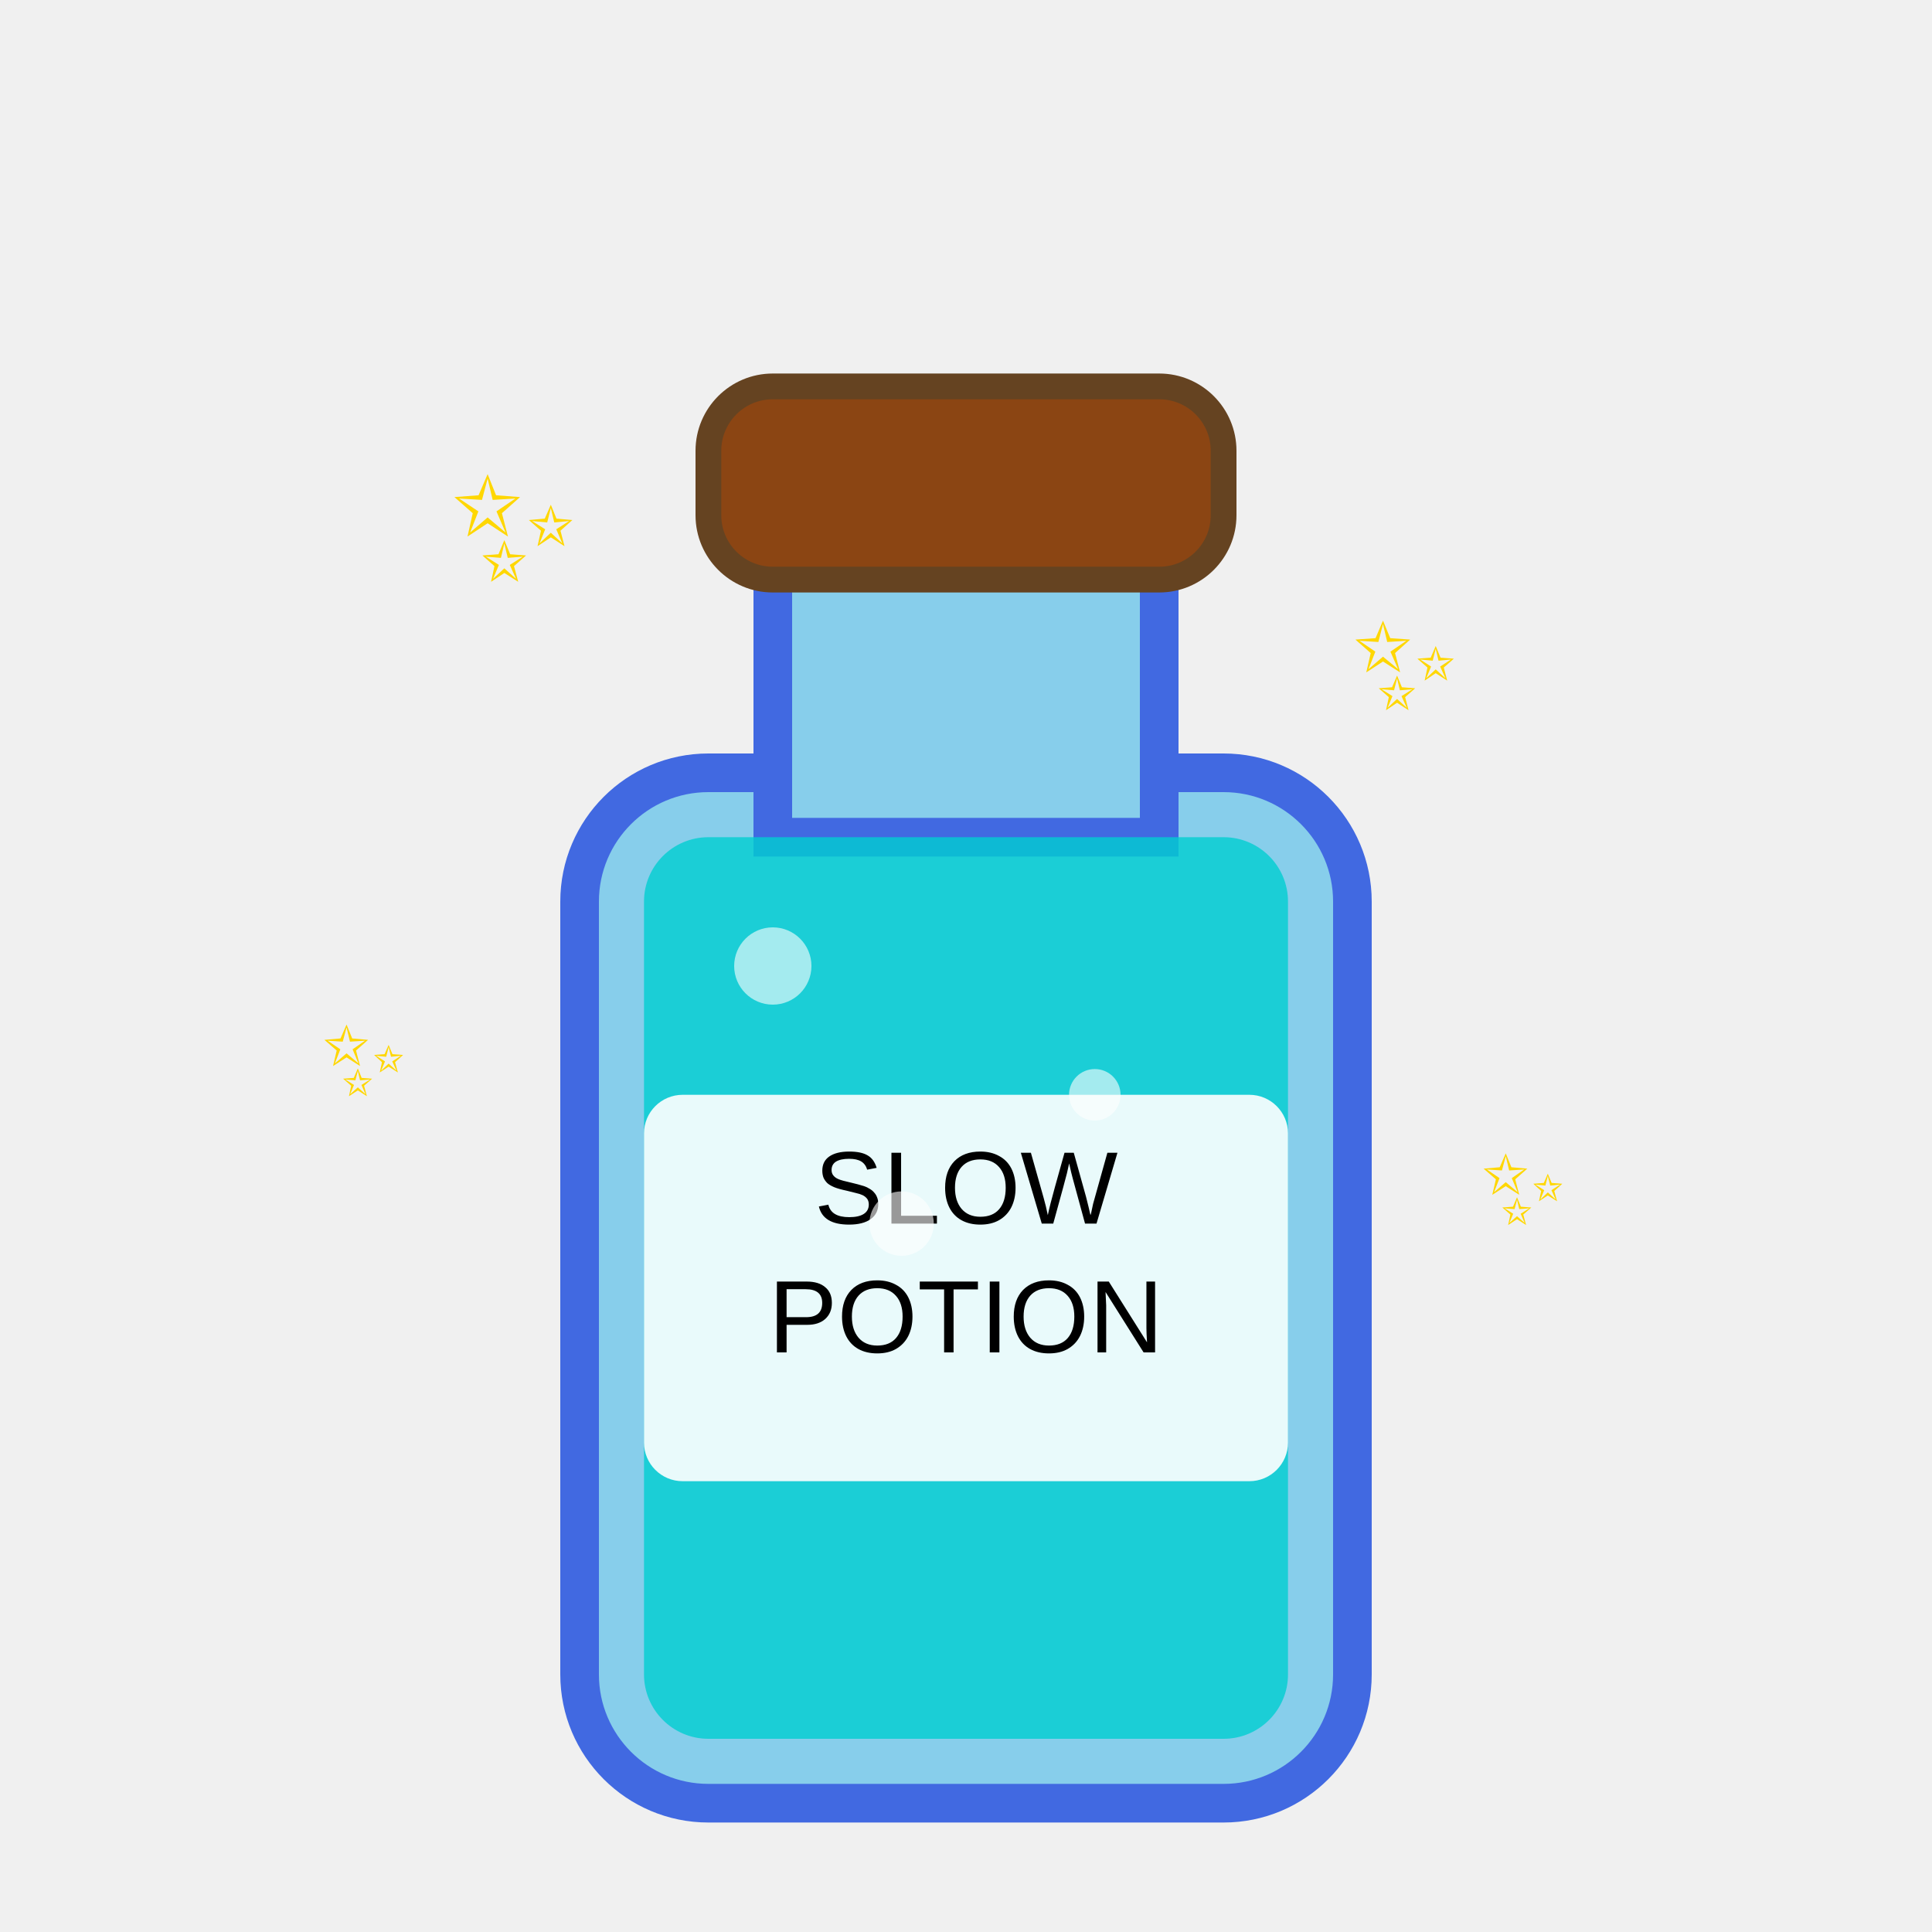
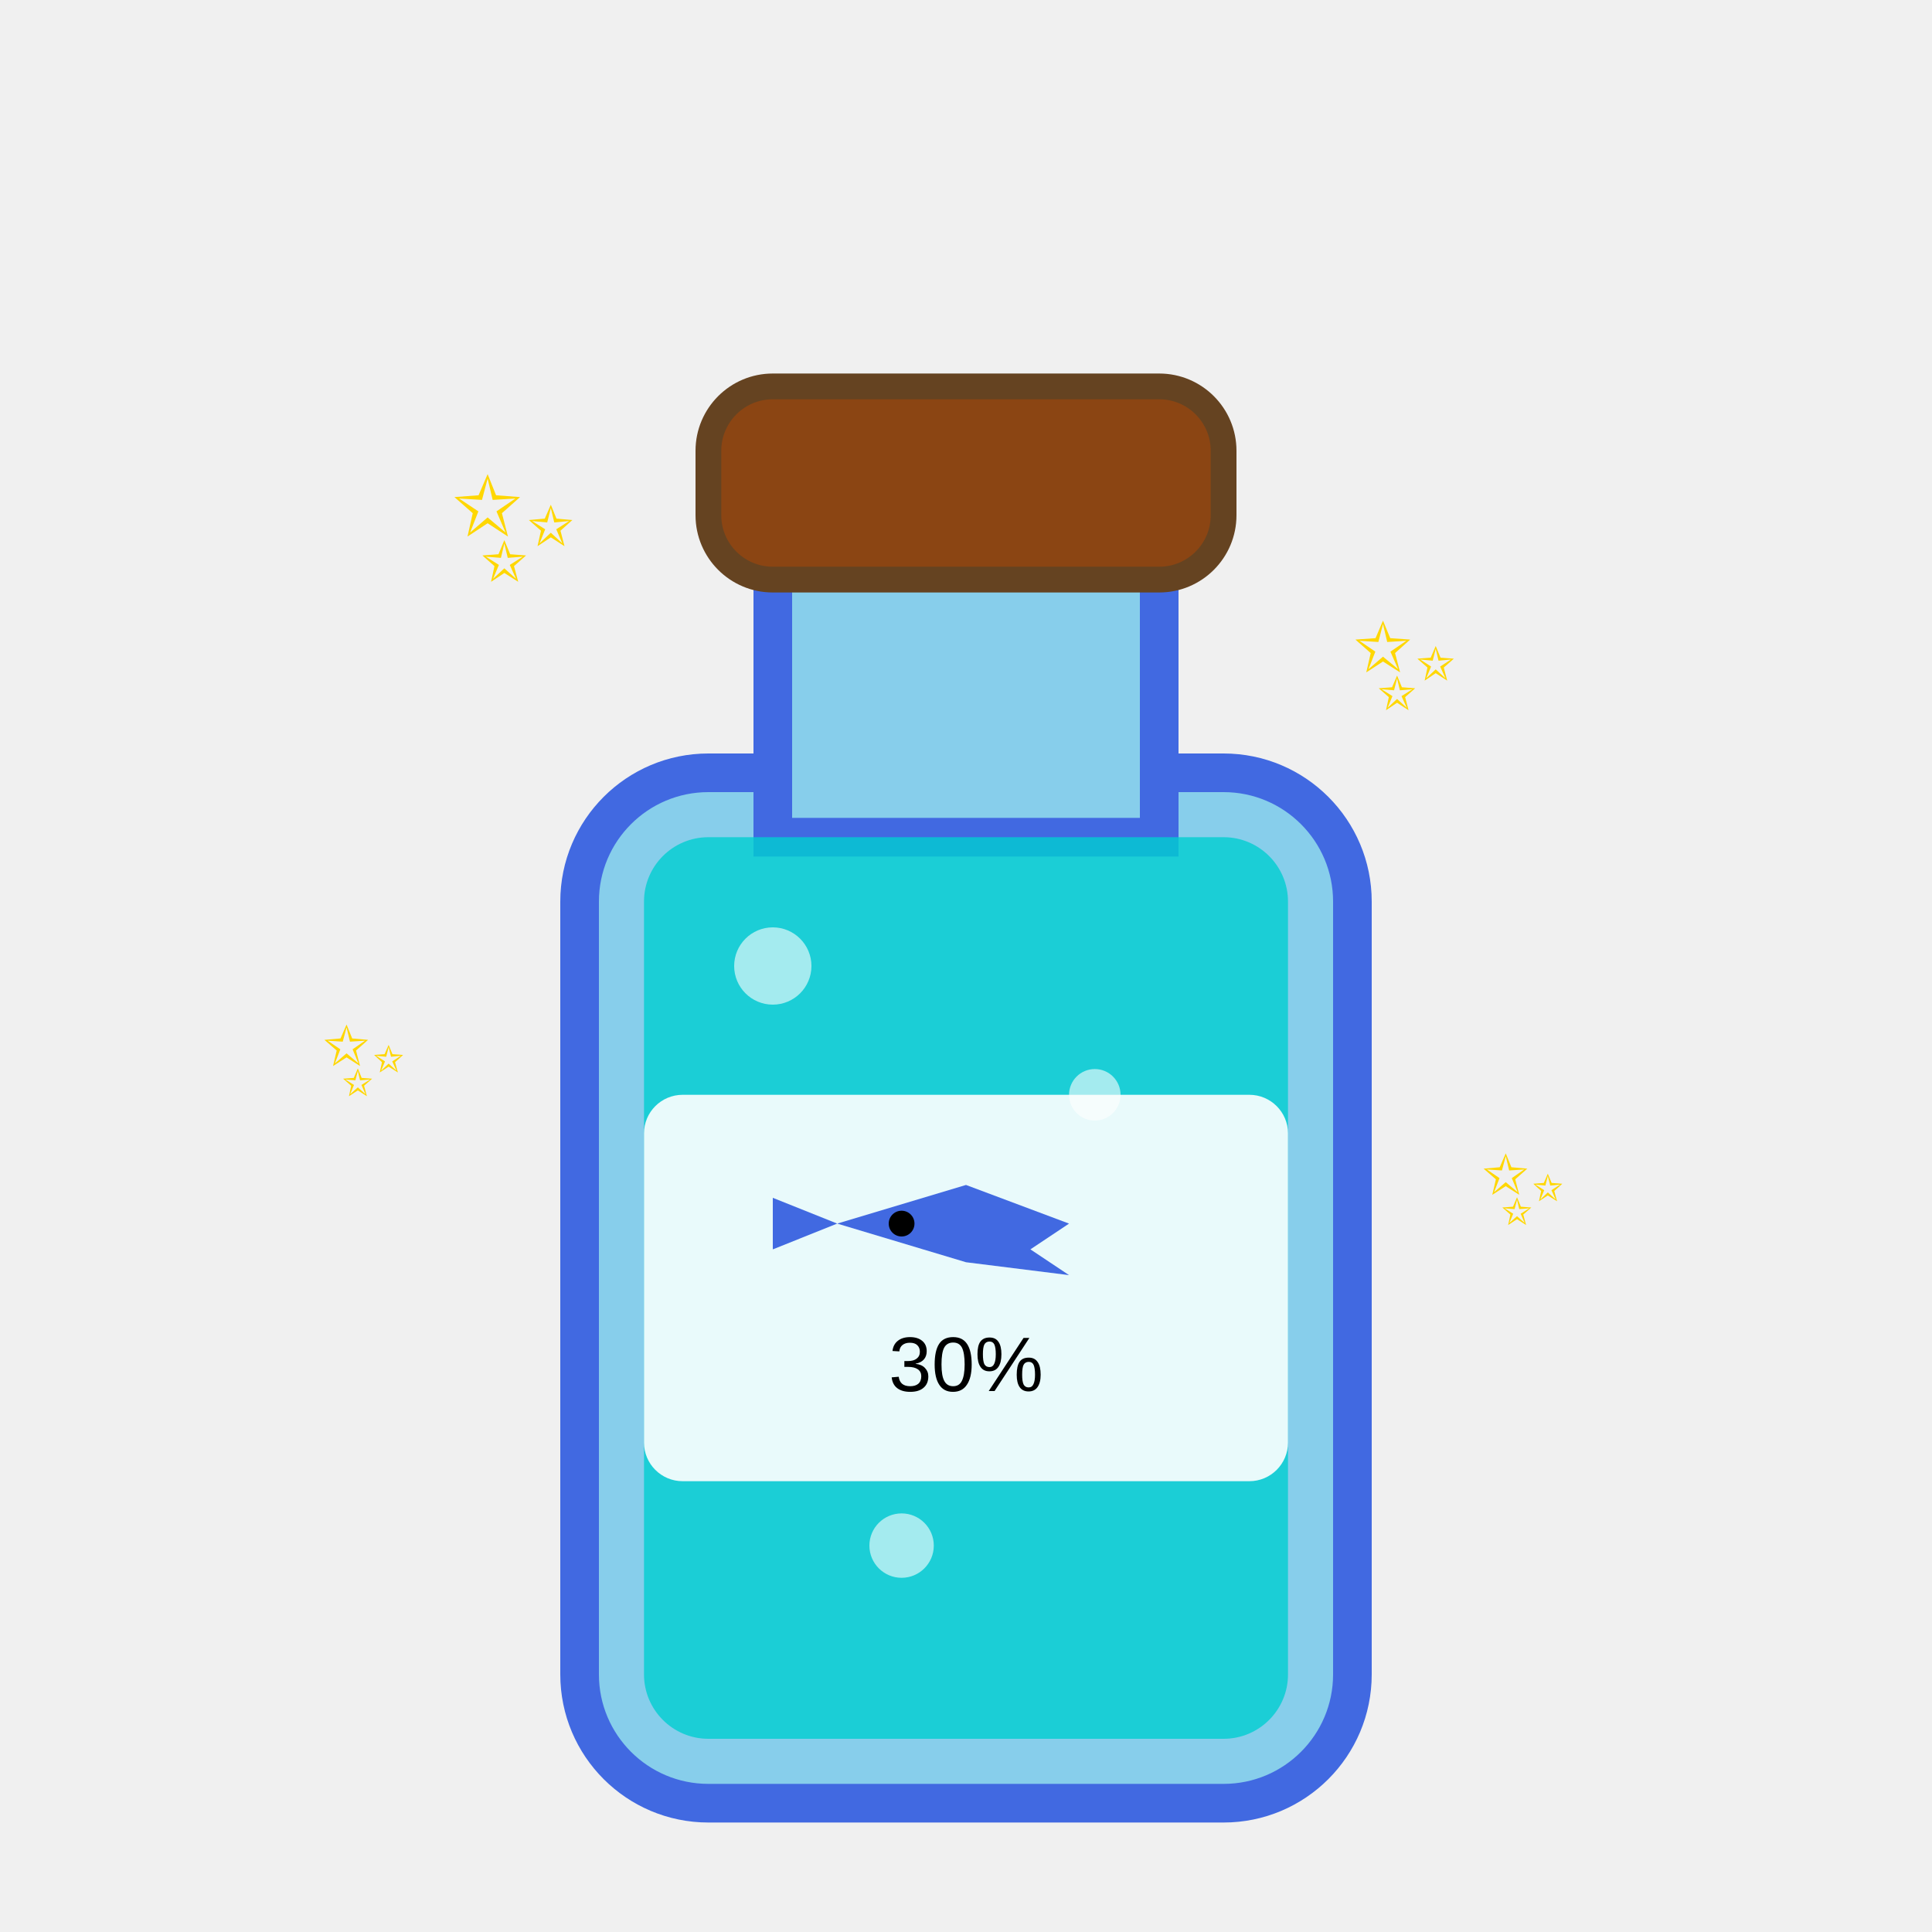
<svg xmlns="http://www.w3.org/2000/svg" width="150" height="150" viewBox="0 0 150 150">
  <rect x="45" y="60" width="60" height="80" rx="10" ry="10" fill="#87CEEB" stroke="#4169E1" stroke-width="3" />
  <rect x="60" y="40" width="30" height="25" fill="#87CEEB" stroke="#4169E1" stroke-width="3" />
  <rect x="55" y="30" width="40" height="15" rx="5" ry="5" fill="#8B4513" stroke="#654321" stroke-width="2" />
  <rect x="50" y="65" width="50" height="70" rx="5" ry="5" fill="#00CED1" opacity="0.8" />
  <rect x="50" y="85" width="50" height="30" fill="#FFFFFF" opacity="0.9" rx="3" ry="3" />
-   <text x="75" y="95" text-anchor="middle" font-family="Arial" font-size="8" fill="#000">SLOW</text>
-   <text x="75" y="105" text-anchor="middle" font-family="Arial" font-size="8" fill="#000">POTION</text>
+   <path d="M65 95 L75 92 L83 95 L80 97 L83 99 L75 98 L65 95 Z" fill="#4169E1" />
+   <circle cx="70" cy="95" r="1" fill="black" />
+   <path d="M60 97 L65 95 L60 93" fill="#4169E1" />
+   <text x="75" y="108" text-anchor="middle" font-family="Arial" font-size="6" fill="#000">30%</text>
  <circle cx="60" cy="75" r="3" fill="#FFFFFF" opacity="0.6" />
  <circle cx="85" cy="85" r="2" fill="#FFFFFF" opacity="0.6" />
-   <circle cx="70" cy="95" r="2.5" fill="#FFFFFF" opacity="0.6" />
+   <circle cx="70" cy="120" r="2.5" fill="#FFFFFF" opacity="0.6" />
  <text x="35" y="45" font-family="Arial" font-size="12" fill="#FFD700">✨</text>
  <text x="105" y="55" font-family="Arial" font-size="10" fill="#FFD700">✨</text>
  <text x="25" y="85" font-family="Arial" font-size="8" fill="#FFD700">✨</text>
  <text x="115" y="95" font-family="Arial" font-size="8" fill="#FFD700">✨</text>
</svg>
